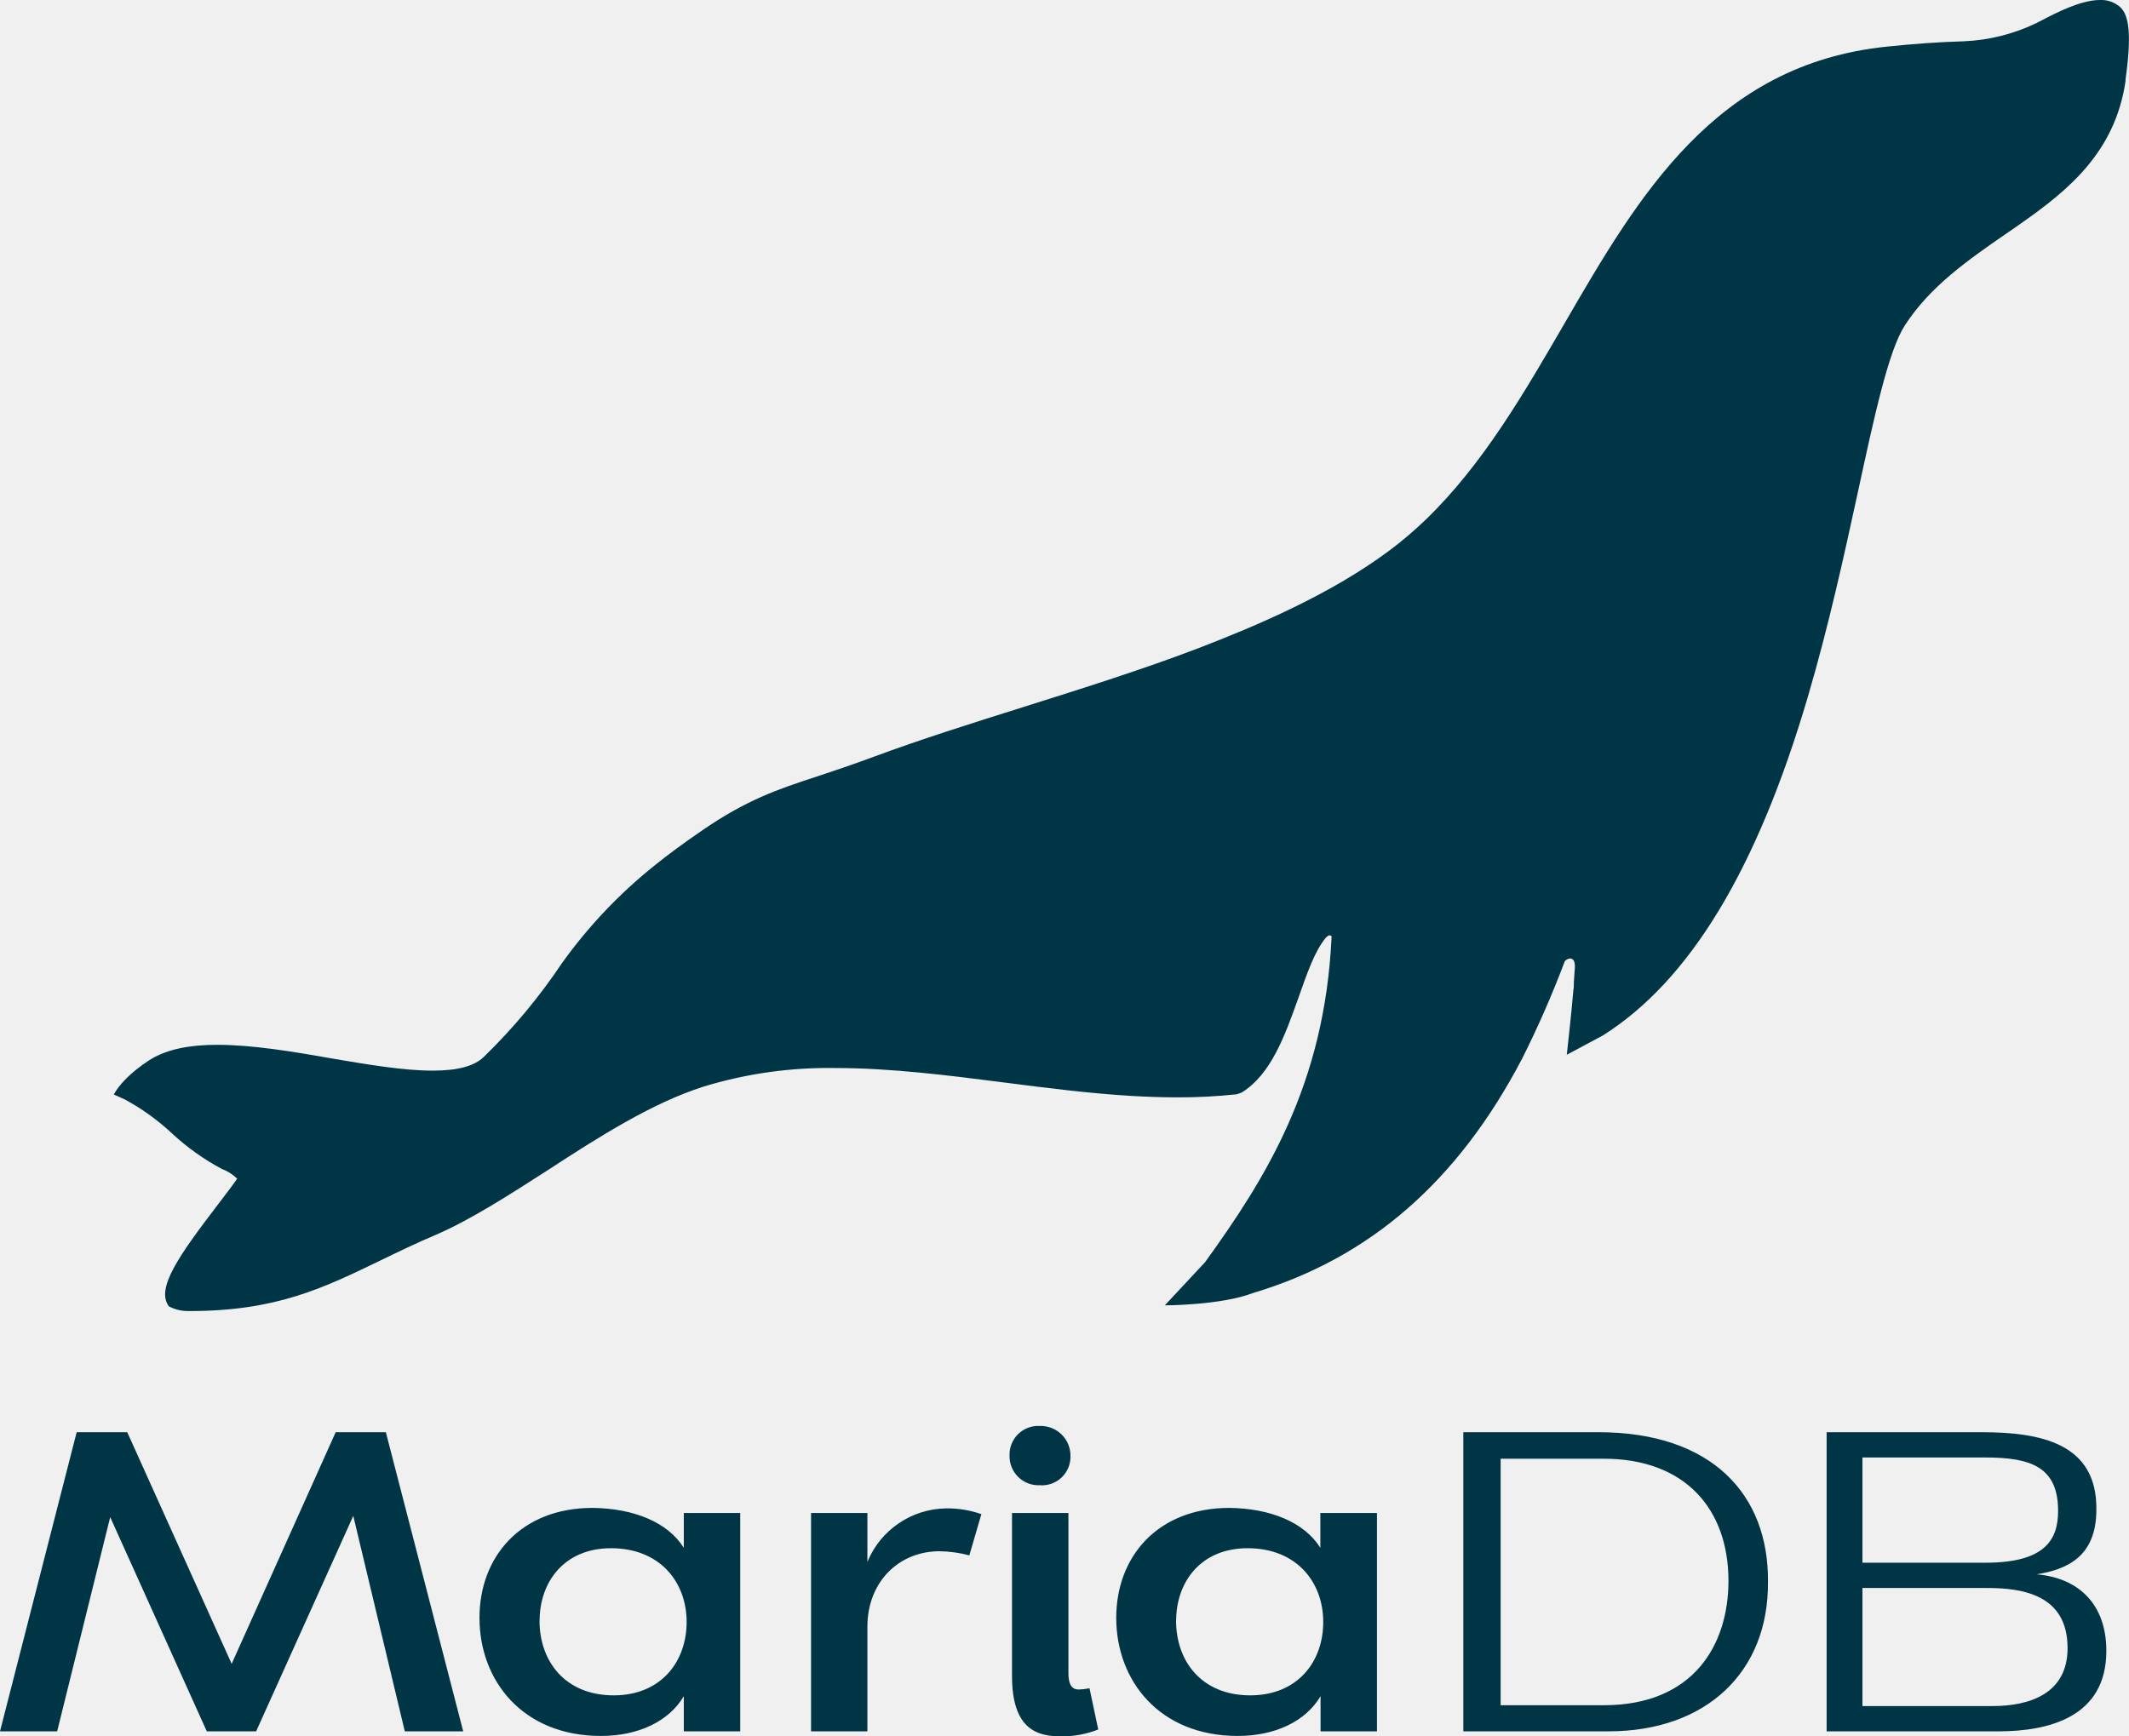
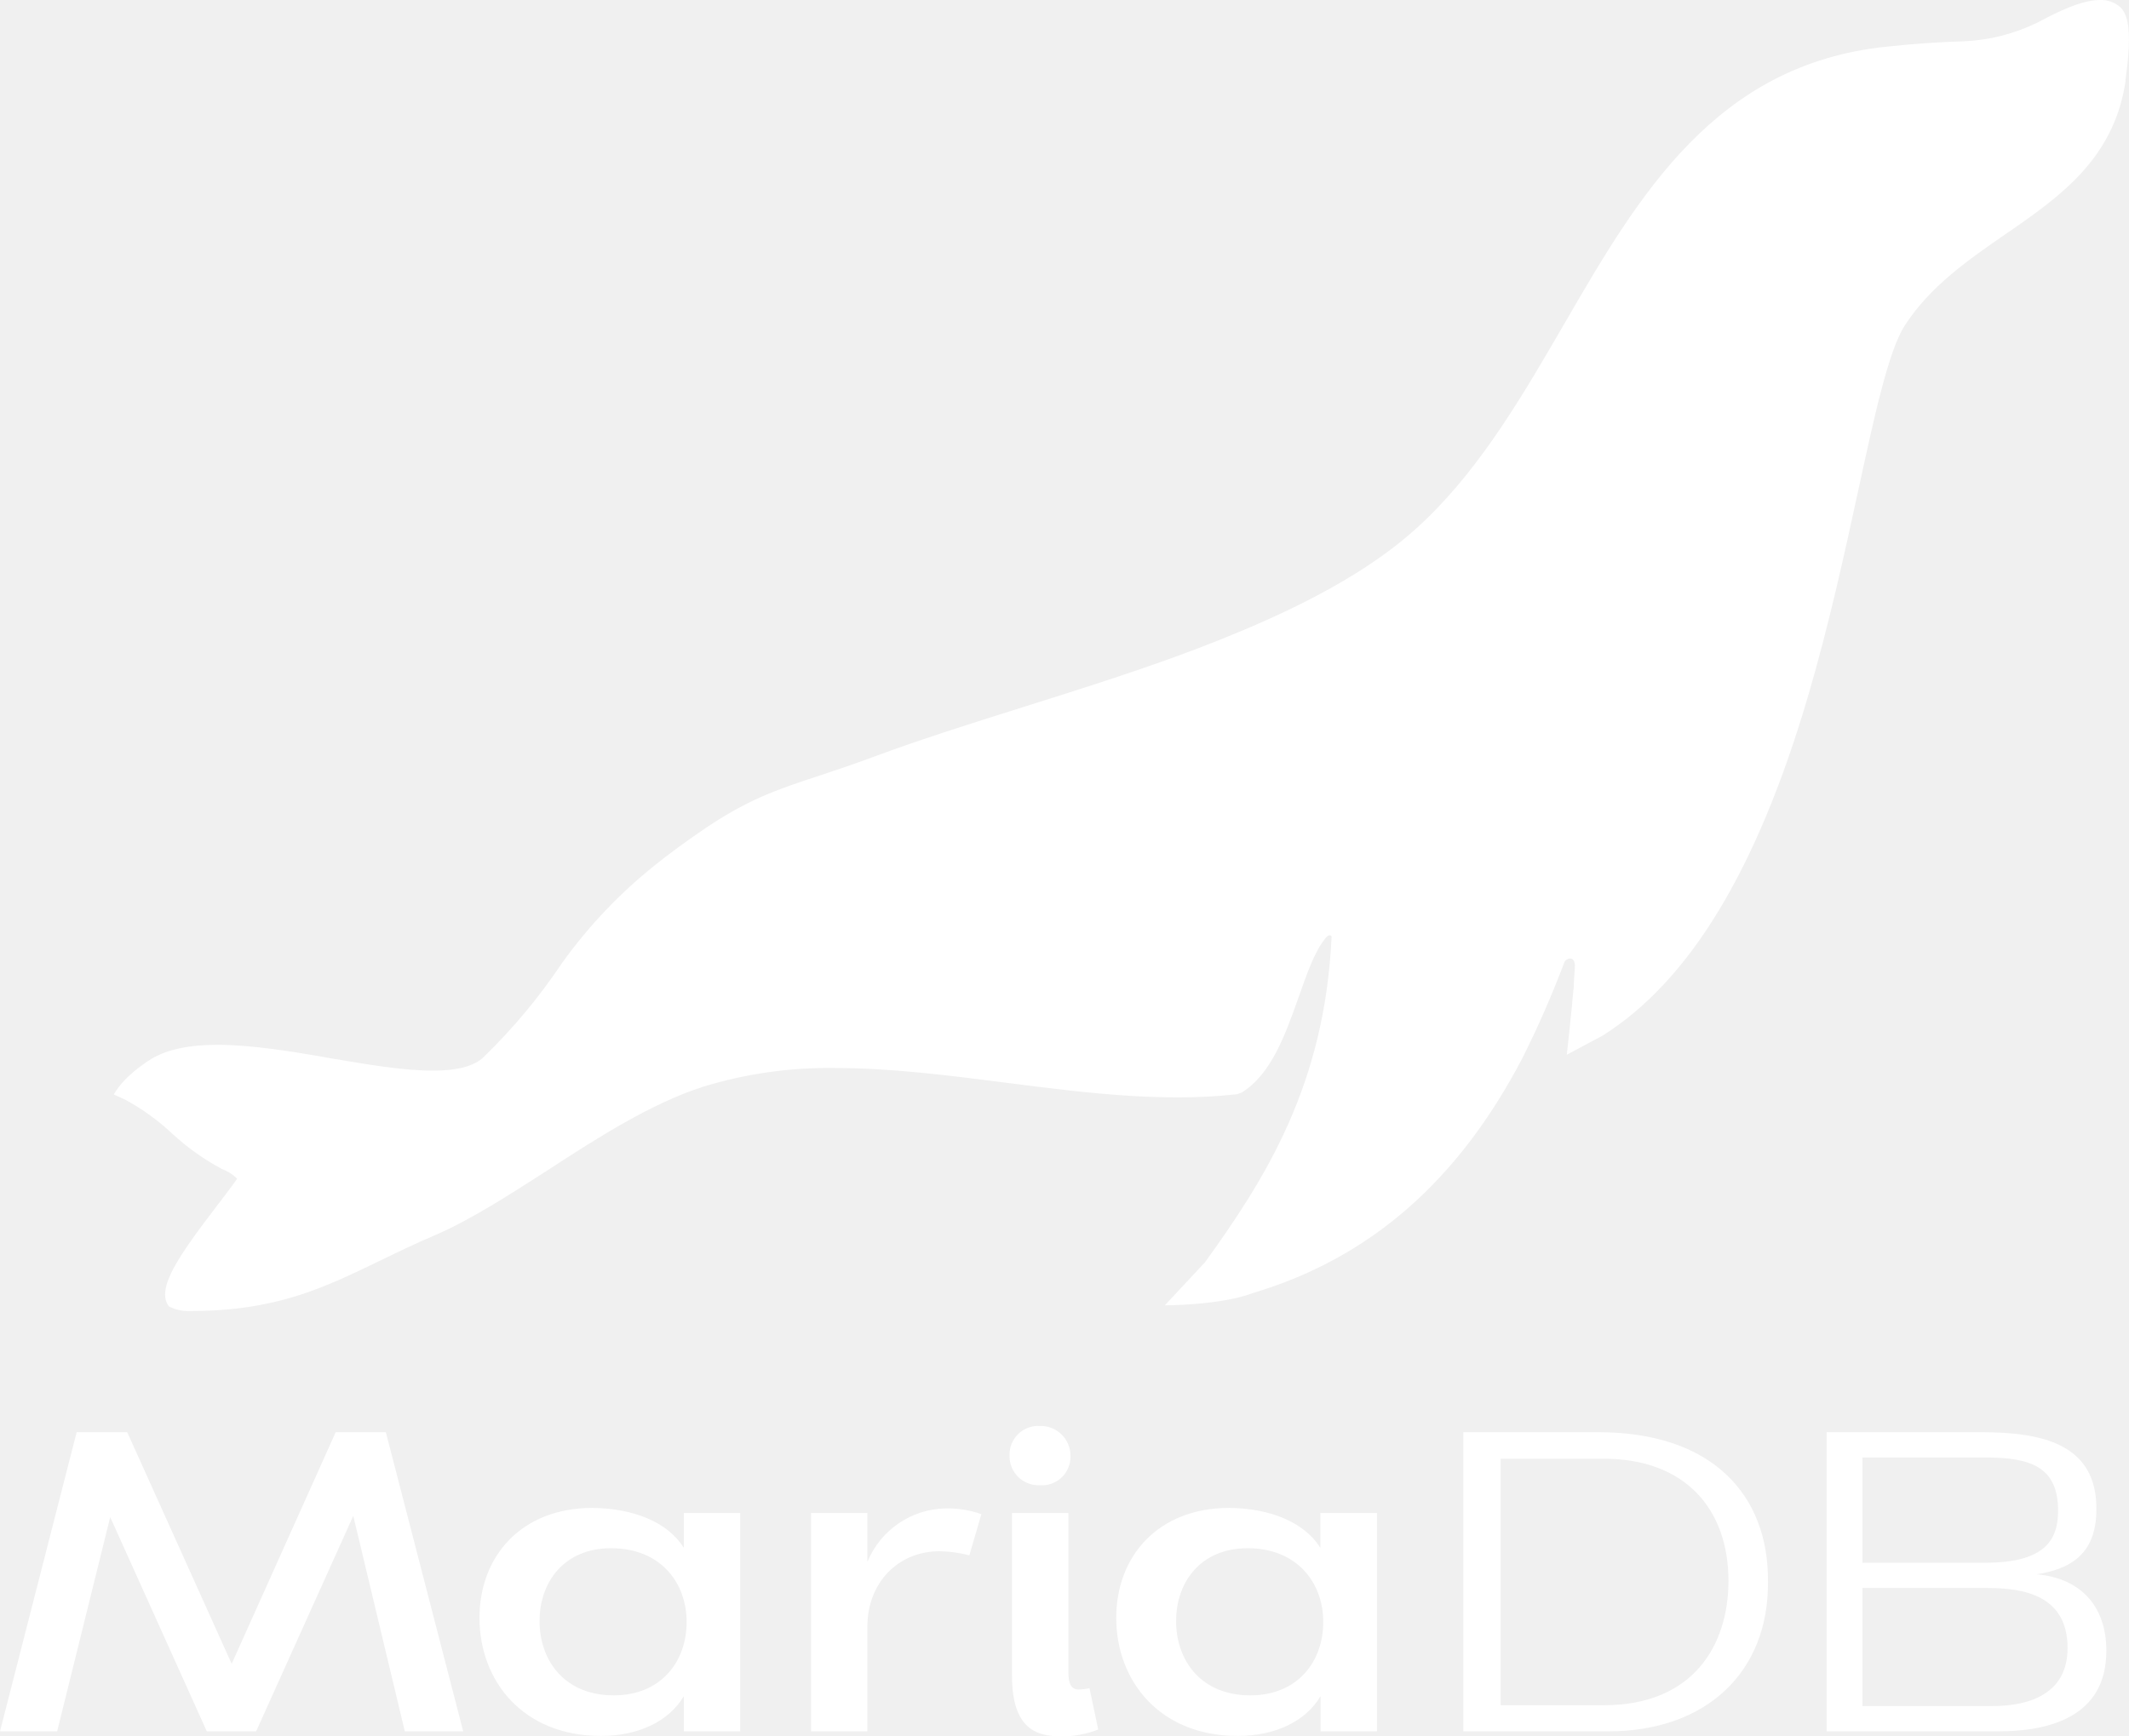
<svg xmlns="http://www.w3.org/2000/svg" data-name="Layer 1" viewBox="0 0 309.88 252.72">
-   <path d="m56.16 208.51 11.26 43.55h-8.5l-7.5-31.37-14.14 31.37H30.1l-14.06-31.19-7.72 31.19H0l11.16-43.55h7.36l15.2 33.72 15.14-33.72Zm43.37 16.83v-5.07h8.21v31.79h-8.21v-5.12c-2.17 3.68-6.63 5.79-12.06 5.79-11.35 0-17.68-8-17.68-17.2 0-8.87 6-16 16.47-16 5.97.07 10.92 2.07 13.27 5.81Zm-21 10.62c0 5.85 3.68 10.86 10.8 10.86 6.87 0 10.61-4.89 10.61-10.68s-3.86-10.74-11-10.74c-6.84 0-10.4 4.94-10.4 10.56Zm47.72 16.1h-8.2v-31.79h8.2v7.12a12.58 12.58 0 0 1 11.46-7.79 14.84 14.84 0 0 1 5.13.84l-1.75 6a18 18 0 0 0-4.34-.6c-5.92 0-10.5 4.46-10.5 11Zm20.69-40.18a4.17 4.17 0 0 1 4.4-4.28 4.33 4.33 0 0 1 4.47 4.41 4.15 4.15 0 0 1-4.47 4.22 4.22 4.22 0 0 1-4.4-4.35Zm.36 8.39h8.21v23.23c0 1.44.3 2.47 1.5 2.47a8.85 8.85 0 0 0 1.57-.18l1.27 6a14.36 14.36 0 0 1-5.43 1c-3.44 0-7.12-1-7.12-8.81Zm44.88 5.07v-5.07h8.24v31.79h-8.21v-5.12c-2.17 3.68-6.63 5.79-12.06 5.79-11.34 0-17.68-8-17.68-17.2 0-8.87 6-16 16.47-16 5.94.07 10.89 2.07 13.24 5.81Zm-21 10.62c0 5.85 3.68 10.86 10.8 10.86 6.88 0 10.62-4.89 10.62-10.68s-3.87-10.74-11-10.74c-6.85 0-10.41 4.94-10.41 10.56Zm41.81-27.45h19.67c16.53 0 24.79 9.11 24.67 21.77.12 13.16-9 21.78-23.22 21.78h-21.12Zm5.43 3.86v35.89h15c13.15 0 18.16-8.87 18.16-18.1 0-10.43-6.27-17.79-18.16-17.79Zm72.45 39.69h-25v-43.55h22.55c8.62 0 16.83 1.62 16.71 11.28 0 6.81-4.23 8.69-8.69 9.41 6.33.54 10.14 4.58 10.14 11.1.04 9.77-8.53 11.76-15.71 11.76ZM289 227.51c8.63 0 10.56-3.32 10.56-7.54 0-6.34-3.86-7.78-10.56-7.78h-17.92v15.32Zm.24 3.68h-18.16v17.19h18.94c5.31 0 10.92-1.75 10.92-8.44 0-7.72-6.45-8.75-11.7-8.75ZM308.5.95a4.18 4.18 0 0 0-2.84-.95c-2.83 0-6.49 1.92-8.46 2.95l-.78.4a26.86 26.86 0 0 1-10.57 2.66c-3.76.12-7 .34-11.22.78-25 2.57-36.15 21.73-46.89 40.26-5.85 10.08-11.89 20.55-20.17 28.55a54.4 54.4 0 0 1-5.45 4.63c-8.57 6.37-19.33 10.92-27.7 14.14-8.06 3.08-16.86 5.85-25.36 8.53-7.79 2.45-15.14 4.77-21.9 7.28-3.05 1.13-5.64 2-7.93 2.76-6.16 2-10.6 3.53-17.09 8-2.53 1.73-5.07 3.6-6.79 5a71.62 71.62 0 0 0-13.55 14.27 84.25 84.25 0 0 1-11.38 13.66c-1.37 1.34-3.8 2-7.44 2-4.26 0-9.43-.88-14.9-1.81-5.64-1-11.47-1.95-16.47-1.95-4.06 0-7.17.66-9.49 2 0 0-3.91 2.28-5.56 5.23l1.62.73a33.21 33.21 0 0 1 6.92 5 34.72 34.72 0 0 0 7.2 5.12 6.18 6.18 0 0 1 2.22 1.41c-.68 1-1.68 2.29-2.73 3.67-5.77 7.55-9.14 12.32-7.21 14.92a6.07 6.07 0 0 0 3 .68c12.58 0 19.34-3.27 27.89-7.41 2.48-1.2 5-2.43 8-3.7 5-2.17 10.38-5.63 16.09-9.29 7.47-4.87 15.28-9.87 22.86-12.28a62.3 62.3 0 0 1 19.23-2.7c8 0 16.42 1.07 24.54 2.11 6.05.78 12.32 1.58 18.47 1.95 2.39.14 4.6.21 6.75.21a78.21 78.21 0 0 0 8.61-.45l.69-.24c4.31-2.65 6.33-8.34 8.29-13.84 1.26-3.54 2.32-6.72 4-8.74a2.55 2.55 0 0 1 .32-.27.4.4 0 0 1 .49.08s0 .05 0 .16c-1 21.51-9.66 35.17-18.42 47.31l-5.85 6.27s8.19 0 12.85-1.8c17-5.08 29.83-16.28 39.17-34.14a145.7 145.7 0 0 0 6.17-14.09c.16-.4 1.63-1.14 1.49.93-.05.61-.09 1.29-.14 2 0 .42 0 .85-.08 1.28-.24 3-.95 9.34-.95 9.34l5.25-2.81c12.66-8 22.42-24.14 29.82-49.25 3.08-10.46 5.34-20.85 7.33-30 2.38-11 4.43-20.43 6.78-24.09 3.69-5.74 9.32-9.62 14.77-13.39.74-.51 1.49-1 2.22-1.54 6.85-4.81 13.66-10.36 15.16-20.71v-.23c1.09-7.72.17-9.69-.88-10.59Z" style="fill:#003545" />
+   <path d="m56.16 208.51 11.26 43.55h-8.5l-7.5-31.37-14.14 31.37H30.1l-14.06-31.19-7.72 31.19H0l11.16-43.55h7.36l15.2 33.72 15.14-33.72Zm43.37 16.83v-5.07h8.21v31.79h-8.21v-5.12c-2.17 3.68-6.63 5.79-12.06 5.79-11.35 0-17.68-8-17.68-17.2 0-8.87 6-16 16.47-16 5.97.07 10.92 2.07 13.27 5.81Zm-21 10.62c0 5.85 3.68 10.86 10.8 10.86 6.87 0 10.61-4.89 10.61-10.68s-3.86-10.74-11-10.74c-6.84 0-10.4 4.94-10.4 10.56Zm47.72 16.1h-8.2v-31.79h8.2v7.12a12.58 12.58 0 0 1 11.46-7.79 14.84 14.84 0 0 1 5.13.84l-1.75 6a18 18 0 0 0-4.34-.6c-5.92 0-10.5 4.46-10.5 11Zm20.69-40.18a4.17 4.17 0 0 1 4.4-4.28 4.33 4.33 0 0 1 4.47 4.41 4.15 4.15 0 0 1-4.47 4.22 4.22 4.22 0 0 1-4.4-4.35Zm.36 8.39h8.21v23.23c0 1.44.3 2.47 1.5 2.47a8.85 8.85 0 0 0 1.57-.18l1.27 6a14.36 14.36 0 0 1-5.43 1c-3.44 0-7.12-1-7.12-8.81Zm44.88 5.07v-5.07h8.24v31.79h-8.21v-5.12c-2.17 3.68-6.63 5.79-12.06 5.79-11.34 0-17.68-8-17.68-17.2 0-8.87 6-16 16.47-16 5.94.07 10.89 2.07 13.24 5.81Zm-21 10.62c0 5.85 3.68 10.86 10.8 10.86 6.88 0 10.62-4.89 10.62-10.68s-3.87-10.74-11-10.74c-6.85 0-10.41 4.94-10.41 10.56Zm41.81-27.45h19.67c16.53 0 24.79 9.11 24.67 21.77.12 13.16-9 21.78-23.22 21.78h-21.12Zm5.43 3.86v35.89h15c13.15 0 18.16-8.87 18.16-18.1 0-10.43-6.27-17.79-18.16-17.79Zm72.45 39.69h-25v-43.55h22.55c8.62 0 16.83 1.62 16.71 11.28 0 6.81-4.23 8.69-8.69 9.41 6.33.54 10.14 4.58 10.14 11.1.04 9.77-8.53 11.76-15.71 11.76ZM289 227.51c8.63 0 10.56-3.32 10.56-7.54 0-6.34-3.86-7.78-10.56-7.78h-17.92v15.32Zm.24 3.68h-18.16v17.19h18.94c5.31 0 10.92-1.75 10.92-8.44 0-7.72-6.45-8.75-11.7-8.75ZM308.5.95a4.18 4.18 0 0 0-2.84-.95c-2.83 0-6.49 1.92-8.46 2.95l-.78.4a26.86 26.86 0 0 1-10.57 2.66c-3.76.12-7 .34-11.22.78-25 2.57-36.15 21.73-46.89 40.26-5.85 10.08-11.89 20.55-20.17 28.55a54.4 54.4 0 0 1-5.45 4.63c-8.57 6.37-19.33 10.92-27.7 14.14-8.06 3.08-16.86 5.85-25.36 8.53-7.79 2.45-15.14 4.77-21.9 7.28-3.05 1.13-5.64 2-7.93 2.76-6.16 2-10.6 3.53-17.09 8-2.53 1.73-5.07 3.6-6.79 5a71.62 71.62 0 0 0-13.55 14.27 84.25 84.25 0 0 1-11.38 13.66c-1.37 1.34-3.8 2-7.44 2-4.26 0-9.43-.88-14.9-1.81-5.64-1-11.47-1.95-16.47-1.95-4.06 0-7.17.66-9.49 2 0 0-3.91 2.28-5.56 5.23l1.62.73a33.21 33.21 0 0 1 6.92 5 34.72 34.72 0 0 0 7.2 5.12 6.18 6.18 0 0 1 2.22 1.41c-.68 1-1.68 2.29-2.73 3.67-5.77 7.55-9.14 12.32-7.21 14.92a6.07 6.07 0 0 0 3 .68c12.58 0 19.34-3.27 27.89-7.41 2.48-1.2 5-2.43 8-3.7 5-2.17 10.38-5.63 16.09-9.29 7.47-4.87 15.28-9.87 22.86-12.28a62.3 62.3 0 0 1 19.23-2.7c8 0 16.42 1.07 24.54 2.11 6.05.78 12.32 1.58 18.47 1.95 2.39.14 4.6.21 6.75.21a78.21 78.21 0 0 0 8.61-.45l.69-.24c4.31-2.65 6.33-8.34 8.29-13.84 1.26-3.54 2.32-6.72 4-8.74a2.55 2.55 0 0 1 .32-.27.4.4 0 0 1 .49.08s0 .05 0 .16c-1 21.51-9.66 35.17-18.42 47.31l-5.85 6.27s8.19 0 12.85-1.8c17-5.08 29.83-16.28 39.17-34.14a145.7 145.7 0 0 0 6.17-14.09c.16-.4 1.63-1.14 1.49.93-.05.61-.09 1.29-.14 2 0 .42 0 .85-.08 1.28-.24 3-.95 9.34-.95 9.34l5.25-2.81c12.66-8 22.42-24.14 29.82-49.25 3.08-10.46 5.34-20.85 7.33-30 2.38-11 4.43-20.43 6.78-24.09 3.69-5.74 9.32-9.62 14.77-13.39.74-.51 1.49-1 2.22-1.54 6.85-4.81 13.66-10.36 15.16-20.71v-.23c1.09-7.72.17-9.69-.88-10.59Z" style="fill:#ffffff" />
</svg>
